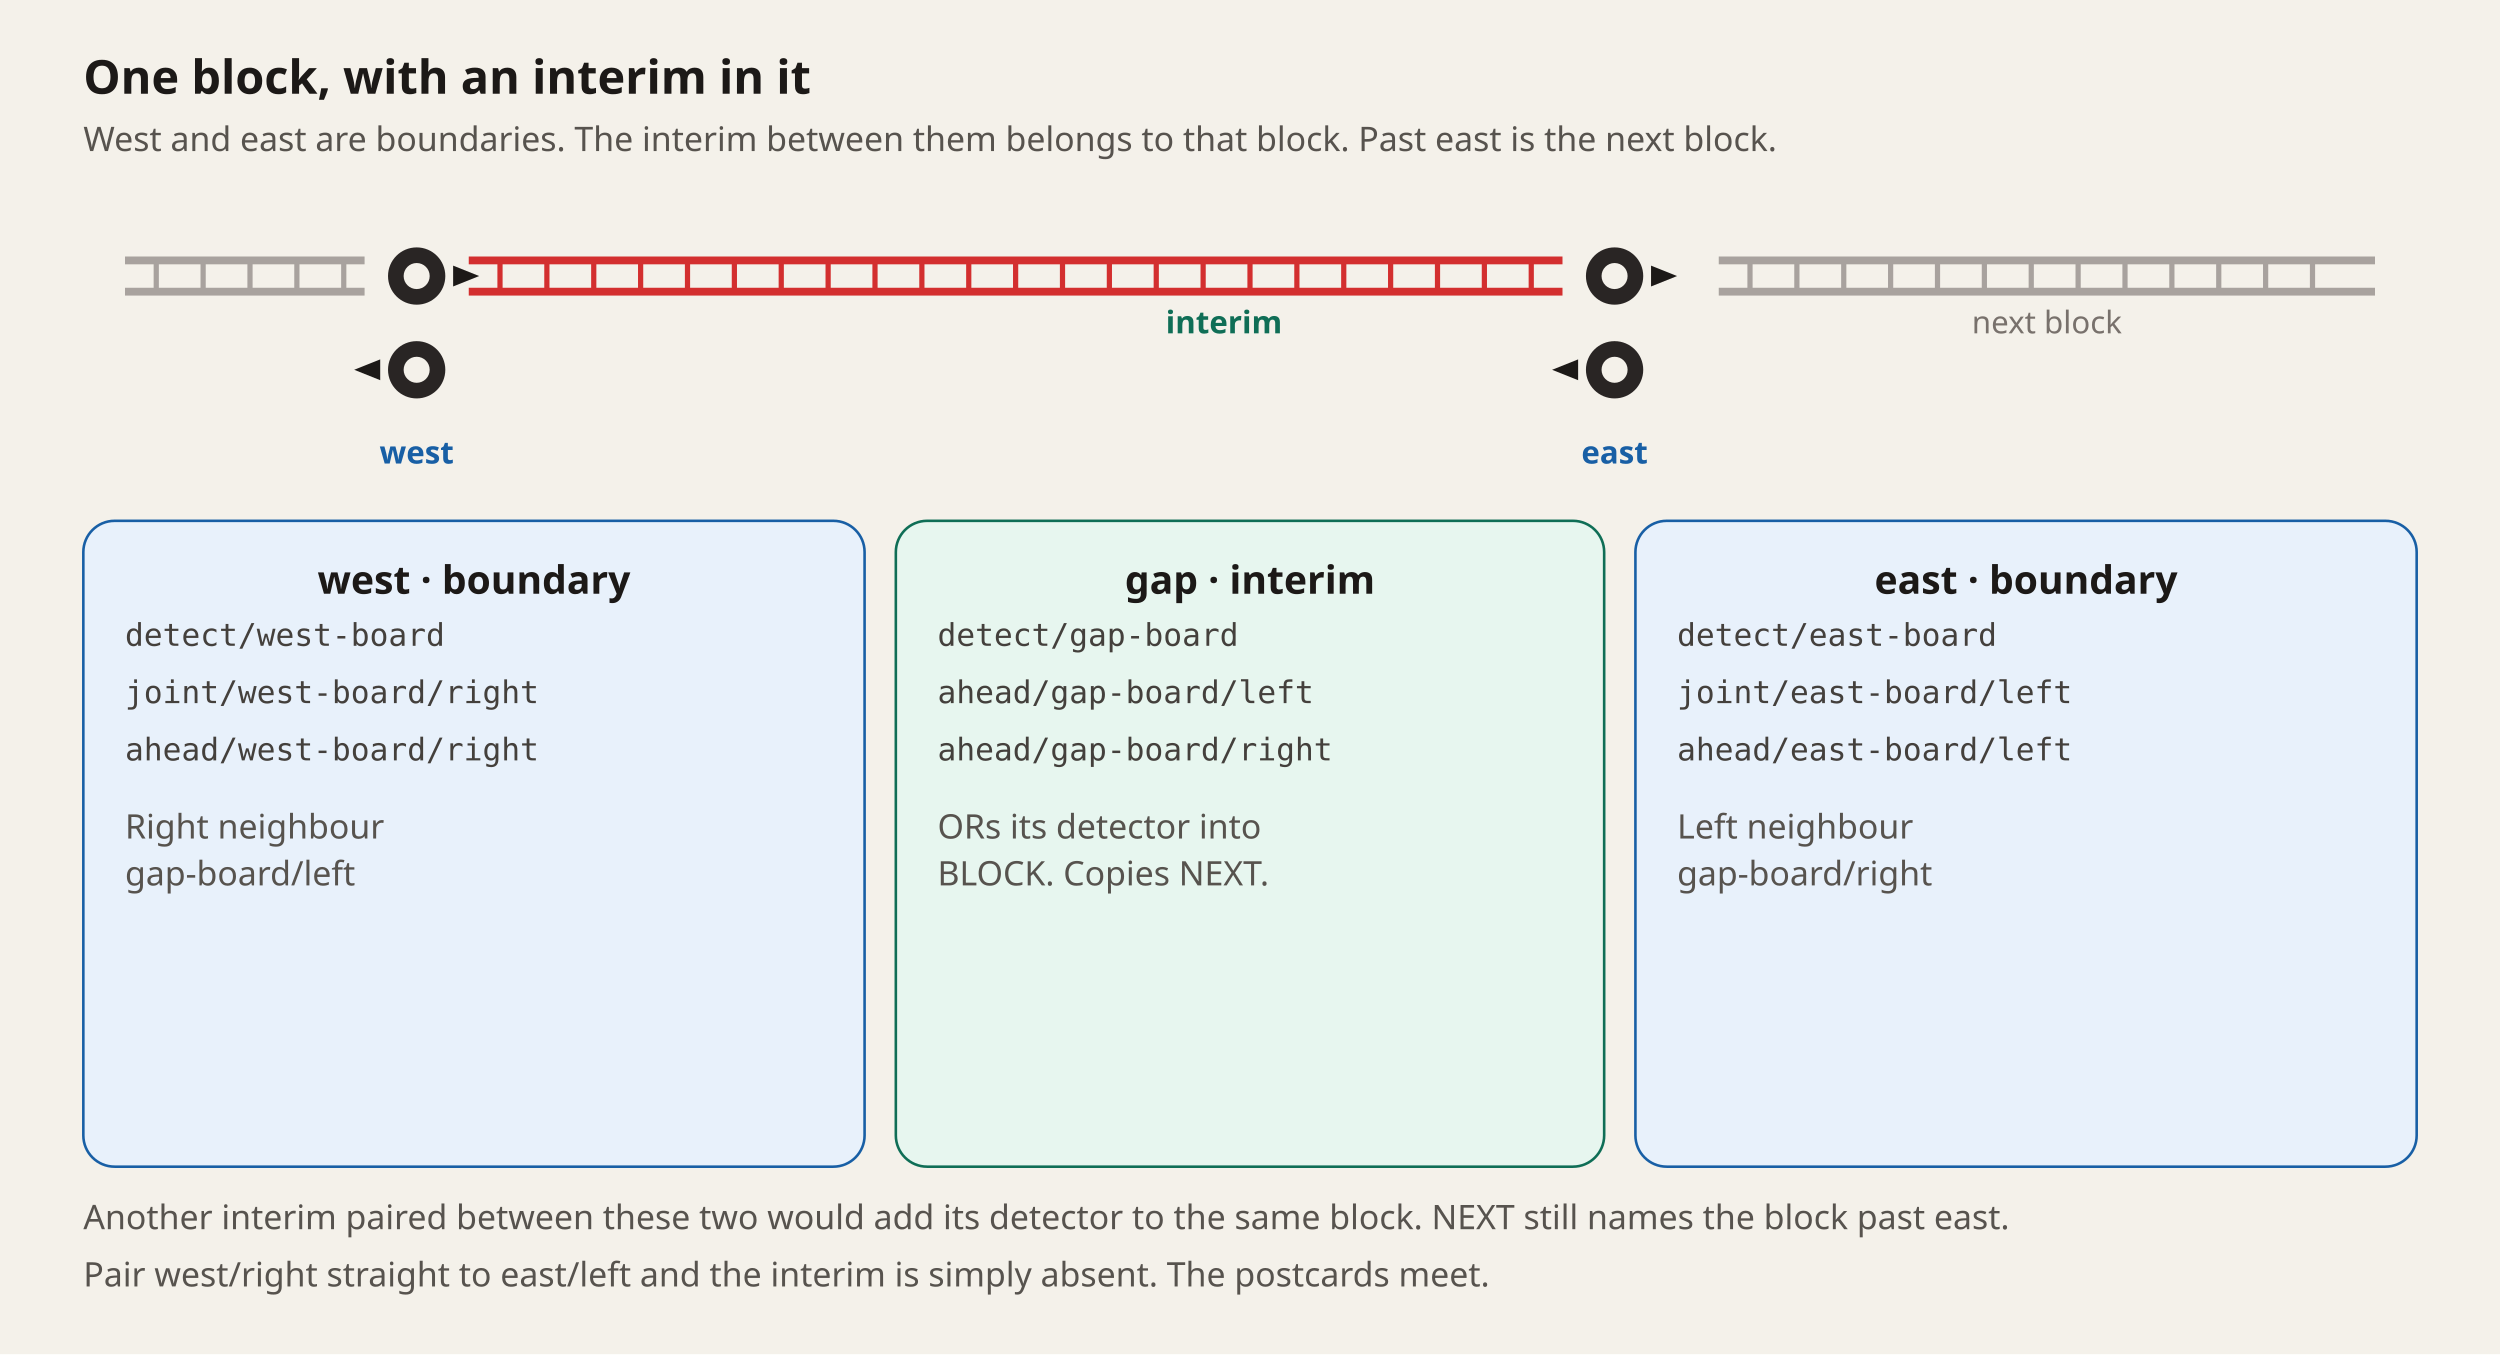
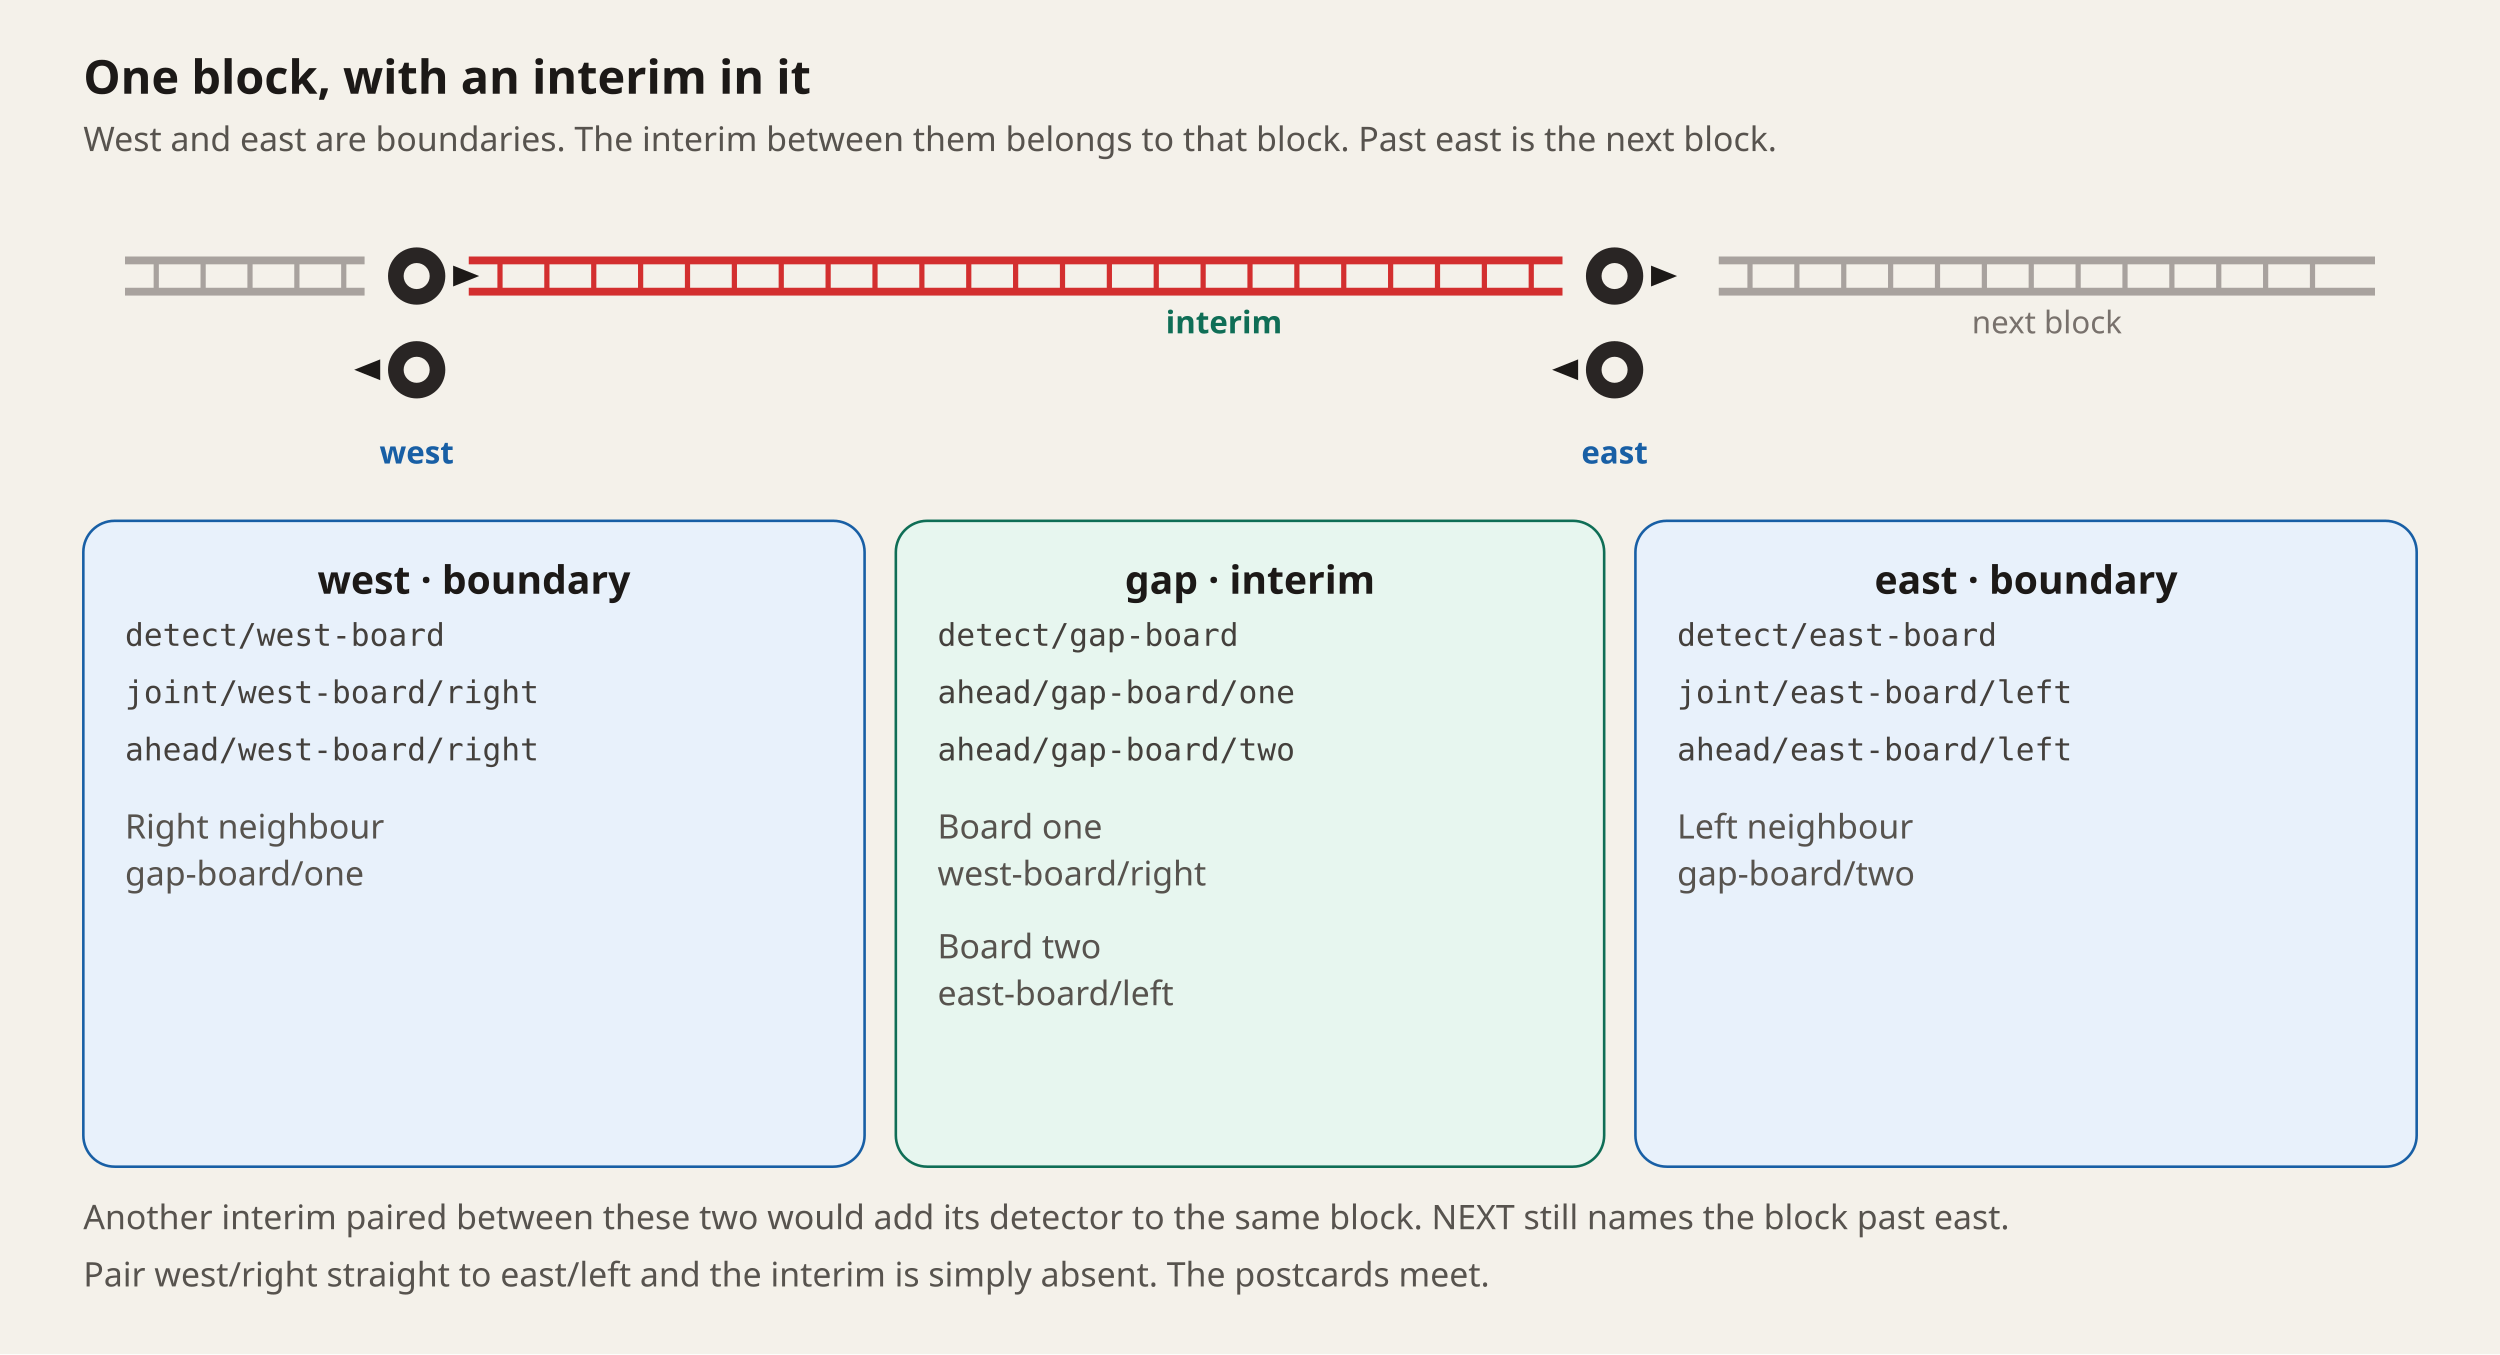
<svg xmlns="http://www.w3.org/2000/svg" width="960" height="520" viewBox="0 0 960 520" role="img" aria-labelledby="title desc">
  <rect width="960" height="520" fill="#f4f1ea" />
  <g font-family="ui-sans-serif, system-ui, sans-serif" fill="#1c1917">
    <text x="32" y="36" font-size="18" font-weight="600">One block, with an interim in it</text>
    <text x="32" y="58" fill="#57534e" font-size="13">West and east are boundaries. The interim between them belongs to that block. Past east is the next block.</text>
    <g stroke="#a8a29e" stroke-width="3" stroke-linecap="butt">
      <line x1="48" y1="100" x2="140" y2="100" />
      <line x1="48" y1="112" x2="140" y2="112" />
    </g>
    <g stroke="#a8a29e" stroke-width="2">
      <line x1="60" y1="100" x2="60" y2="112" />
      <line x1="78" y1="100" x2="78" y2="112" />
      <line x1="96" y1="100" x2="96" y2="112" />
      <line x1="114" y1="100" x2="114" y2="112" />
      <line x1="132" y1="100" x2="132" y2="112" />
    </g>
    <g stroke="#d32f2f" stroke-width="3" stroke-linecap="butt">
      <line x1="180" y1="100" x2="600" y2="100" />
      <line x1="180" y1="112" x2="600" y2="112" />
    </g>
    <g stroke="#d32f2f" stroke-width="2">
      <line x1="192" y1="100" x2="192" y2="112" />
      <line x1="210" y1="100" x2="210" y2="112" />
      <line x1="228" y1="100" x2="228" y2="112" />
      <line x1="246" y1="100" x2="246" y2="112" />
      <line x1="264" y1="100" x2="264" y2="112" />
      <line x1="282" y1="100" x2="282" y2="112" />
      <line x1="300" y1="100" x2="300" y2="112" />
      <line x1="318" y1="100" x2="318" y2="112" />
      <line x1="336" y1="100" x2="336" y2="112" />
      <line x1="354" y1="100" x2="354" y2="112" />
      <line x1="372" y1="100" x2="372" y2="112" />
      <line x1="390" y1="100" x2="390" y2="112" />
      <line x1="408" y1="100" x2="408" y2="112" />
      <line x1="426" y1="100" x2="426" y2="112" />
      <line x1="444" y1="100" x2="444" y2="112" />
      <line x1="462" y1="100" x2="462" y2="112" />
      <line x1="480" y1="100" x2="480" y2="112" />
      <line x1="498" y1="100" x2="498" y2="112" />
      <line x1="516" y1="100" x2="516" y2="112" />
      <line x1="534" y1="100" x2="534" y2="112" />
      <line x1="552" y1="100" x2="552" y2="112" />
      <line x1="570" y1="100" x2="570" y2="112" />
      <line x1="588" y1="100" x2="588" y2="112" />
    </g>
    <g stroke="#a8a29e" stroke-width="3" stroke-linecap="butt">
      <line x1="660" y1="100" x2="912" y2="100" />
      <line x1="660" y1="112" x2="912" y2="112" />
    </g>
    <g stroke="#a8a29e" stroke-width="2">
      <line x1="672" y1="100" x2="672" y2="112" />
      <line x1="690" y1="100" x2="690" y2="112" />
      <line x1="708" y1="100" x2="708" y2="112" />
      <line x1="726" y1="100" x2="726" y2="112" />
      <line x1="744" y1="100" x2="744" y2="112" />
      <line x1="762" y1="100" x2="762" y2="112" />
      <line x1="780" y1="100" x2="780" y2="112" />
      <line x1="798" y1="100" x2="798" y2="112" />
      <line x1="816" y1="100" x2="816" y2="112" />
      <line x1="834" y1="100" x2="834" y2="112" />
      <line x1="852" y1="100" x2="852" y2="112" />
      <line x1="870" y1="100" x2="870" y2="112" />
      <line x1="888" y1="100" x2="888" y2="112" />
    </g>
    <g transform="translate(160 106) scale(1 1)">
      <circle cx="0" cy="0" r="11" fill="#292524" />
      <circle cx="0" cy="0" r="5" fill="#f4f1ea" />
      <polygon points="14,-4 24,0 14,4" fill="#1c1917" />
    </g>
    <g transform="translate(160 142) scale(-1 1)">
      <circle cx="0" cy="0" r="11" fill="#292524" />
      <circle cx="0" cy="0" r="5" fill="#f4f1ea" />
      <polygon points="14,-4 24,0 14,4" fill="#1c1917" />
    </g>
    <g transform="translate(620 106) scale(1 1)">
      <circle cx="0" cy="0" r="11" fill="#292524" />
      <circle cx="0" cy="0" r="5" fill="#f4f1ea" />
      <polygon points="14,-4 24,0 14,4" fill="#1c1917" />
    </g>
    <g transform="translate(620 142) scale(-1 1)">
      <circle cx="0" cy="0" r="11" fill="#292524" />
      <circle cx="0" cy="0" r="5" fill="#f4f1ea" />
      <polygon points="14,-4 24,0 14,4" fill="#1c1917" />
    </g>
    <text x="160" y="178" text-anchor="middle" fill="#185fa5" font-size="12" font-weight="600">west</text>
    <text x="470" y="128" text-anchor="middle" fill="#0f6e56" font-size="12" font-weight="600">interim</text>
    <text x="620" y="178" text-anchor="middle" fill="#185fa5" font-size="12" font-weight="600">east</text>
    <text x="786" y="128" text-anchor="middle" fill="#78716c" font-size="12">next block</text>
    <rect x="32" y="200" width="300" height="248" rx="12" fill="#e8f1fb" stroke="#185fa5" />
    <text x="182.0" y="228" text-anchor="middle" font-size="15" font-weight="600">west · boundary</text>
    <text x="48" y="248" fill="#44403c" font-family="ui-monospace, SFMono-Regular, Menlo, monospace" font-size="12">detect/west-board</text>
    <text x="48" y="270" fill="#44403c" font-family="ui-monospace, SFMono-Regular, Menlo, monospace" font-size="12">joint/west-board/right</text>
    <text x="48" y="292" fill="#44403c" font-family="ui-monospace, SFMono-Regular, Menlo, monospace" font-size="12">ahead/west-board/right</text>
    <text x="48" y="322" fill="#57534e" font-size="13">Right neighbour</text>
-     <text x="48" y="340" fill="#57534e" font-size="13">gap-board/left</text>
+     <text x="48" y="340" fill="#57534e" font-size="13">gap-board/one</text>
    <rect x="344" y="200" width="272" height="248" rx="12" fill="#e7f6ef" stroke="#0f6e56" />
    <text x="480.0" y="228" text-anchor="middle" font-size="15" font-weight="600">gap · interim</text>
    <text x="360" y="248" fill="#44403c" font-family="ui-monospace, SFMono-Regular, Menlo, monospace" font-size="12">detect/gap-board</text>
-     <text x="360" y="270" fill="#44403c" font-family="ui-monospace, SFMono-Regular, Menlo, monospace" font-size="12">ahead/gap-board/left</text>
-     <text x="360" y="292" fill="#44403c" font-family="ui-monospace, SFMono-Regular, Menlo, monospace" font-size="12">ahead/gap-board/right</text>
-     <text x="360" y="322" fill="#57534e" font-size="13">ORs its detector into</text>
-     <text x="360" y="340" fill="#57534e" font-size="13">BLOCK. Copies NEXT.</text>
+     <text x="360" y="270" fill="#44403c" font-family="ui-monospace, SFMono-Regular, Menlo, monospace" font-size="12">ahead/gap-board/one</text>
+     <text x="360" y="292" fill="#44403c" font-family="ui-monospace, SFMono-Regular, Menlo, monospace" font-size="12">ahead/gap-board/two</text>
+     <text x="360" y="322" fill="#57534e" font-size="13">Board one</text>
+     <text x="360" y="340" fill="#57534e" font-size="13">west-board/right</text>
+     <text x="360" y="368" fill="#57534e" font-size="13">Board two</text>
+     <text x="360" y="386" fill="#57534e" font-size="13">east-board/left</text>
    <rect x="628" y="200" width="300" height="248" rx="12" fill="#e8f1fb" stroke="#185fa5" />
    <text x="778.0" y="228" text-anchor="middle" font-size="15" font-weight="600">east · boundary</text>
    <text x="644" y="248" fill="#44403c" font-family="ui-monospace, SFMono-Regular, Menlo, monospace" font-size="12">detect/east-board</text>
    <text x="644" y="270" fill="#44403c" font-family="ui-monospace, SFMono-Regular, Menlo, monospace" font-size="12">joint/east-board/left</text>
    <text x="644" y="292" fill="#44403c" font-family="ui-monospace, SFMono-Regular, Menlo, monospace" font-size="12">ahead/east-board/left</text>
    <text x="644" y="322" fill="#57534e" font-size="13">Left neighbour</text>
-     <text x="644" y="340" fill="#57534e" font-size="13">gap-board/right</text>
+     <text x="644" y="340" fill="#57534e" font-size="13">gap-board/two</text>
    <text x="32" y="472" fill="#57534e" font-size="13">Another interim paired between these two would add its detector to the same block. NEXT still names the block past east.</text>
    <text x="32" y="494" fill="#57534e" font-size="13">Pair west/right straight to east/left and the interim is simply absent. The postcards meet.</text>
  </g>
</svg>
